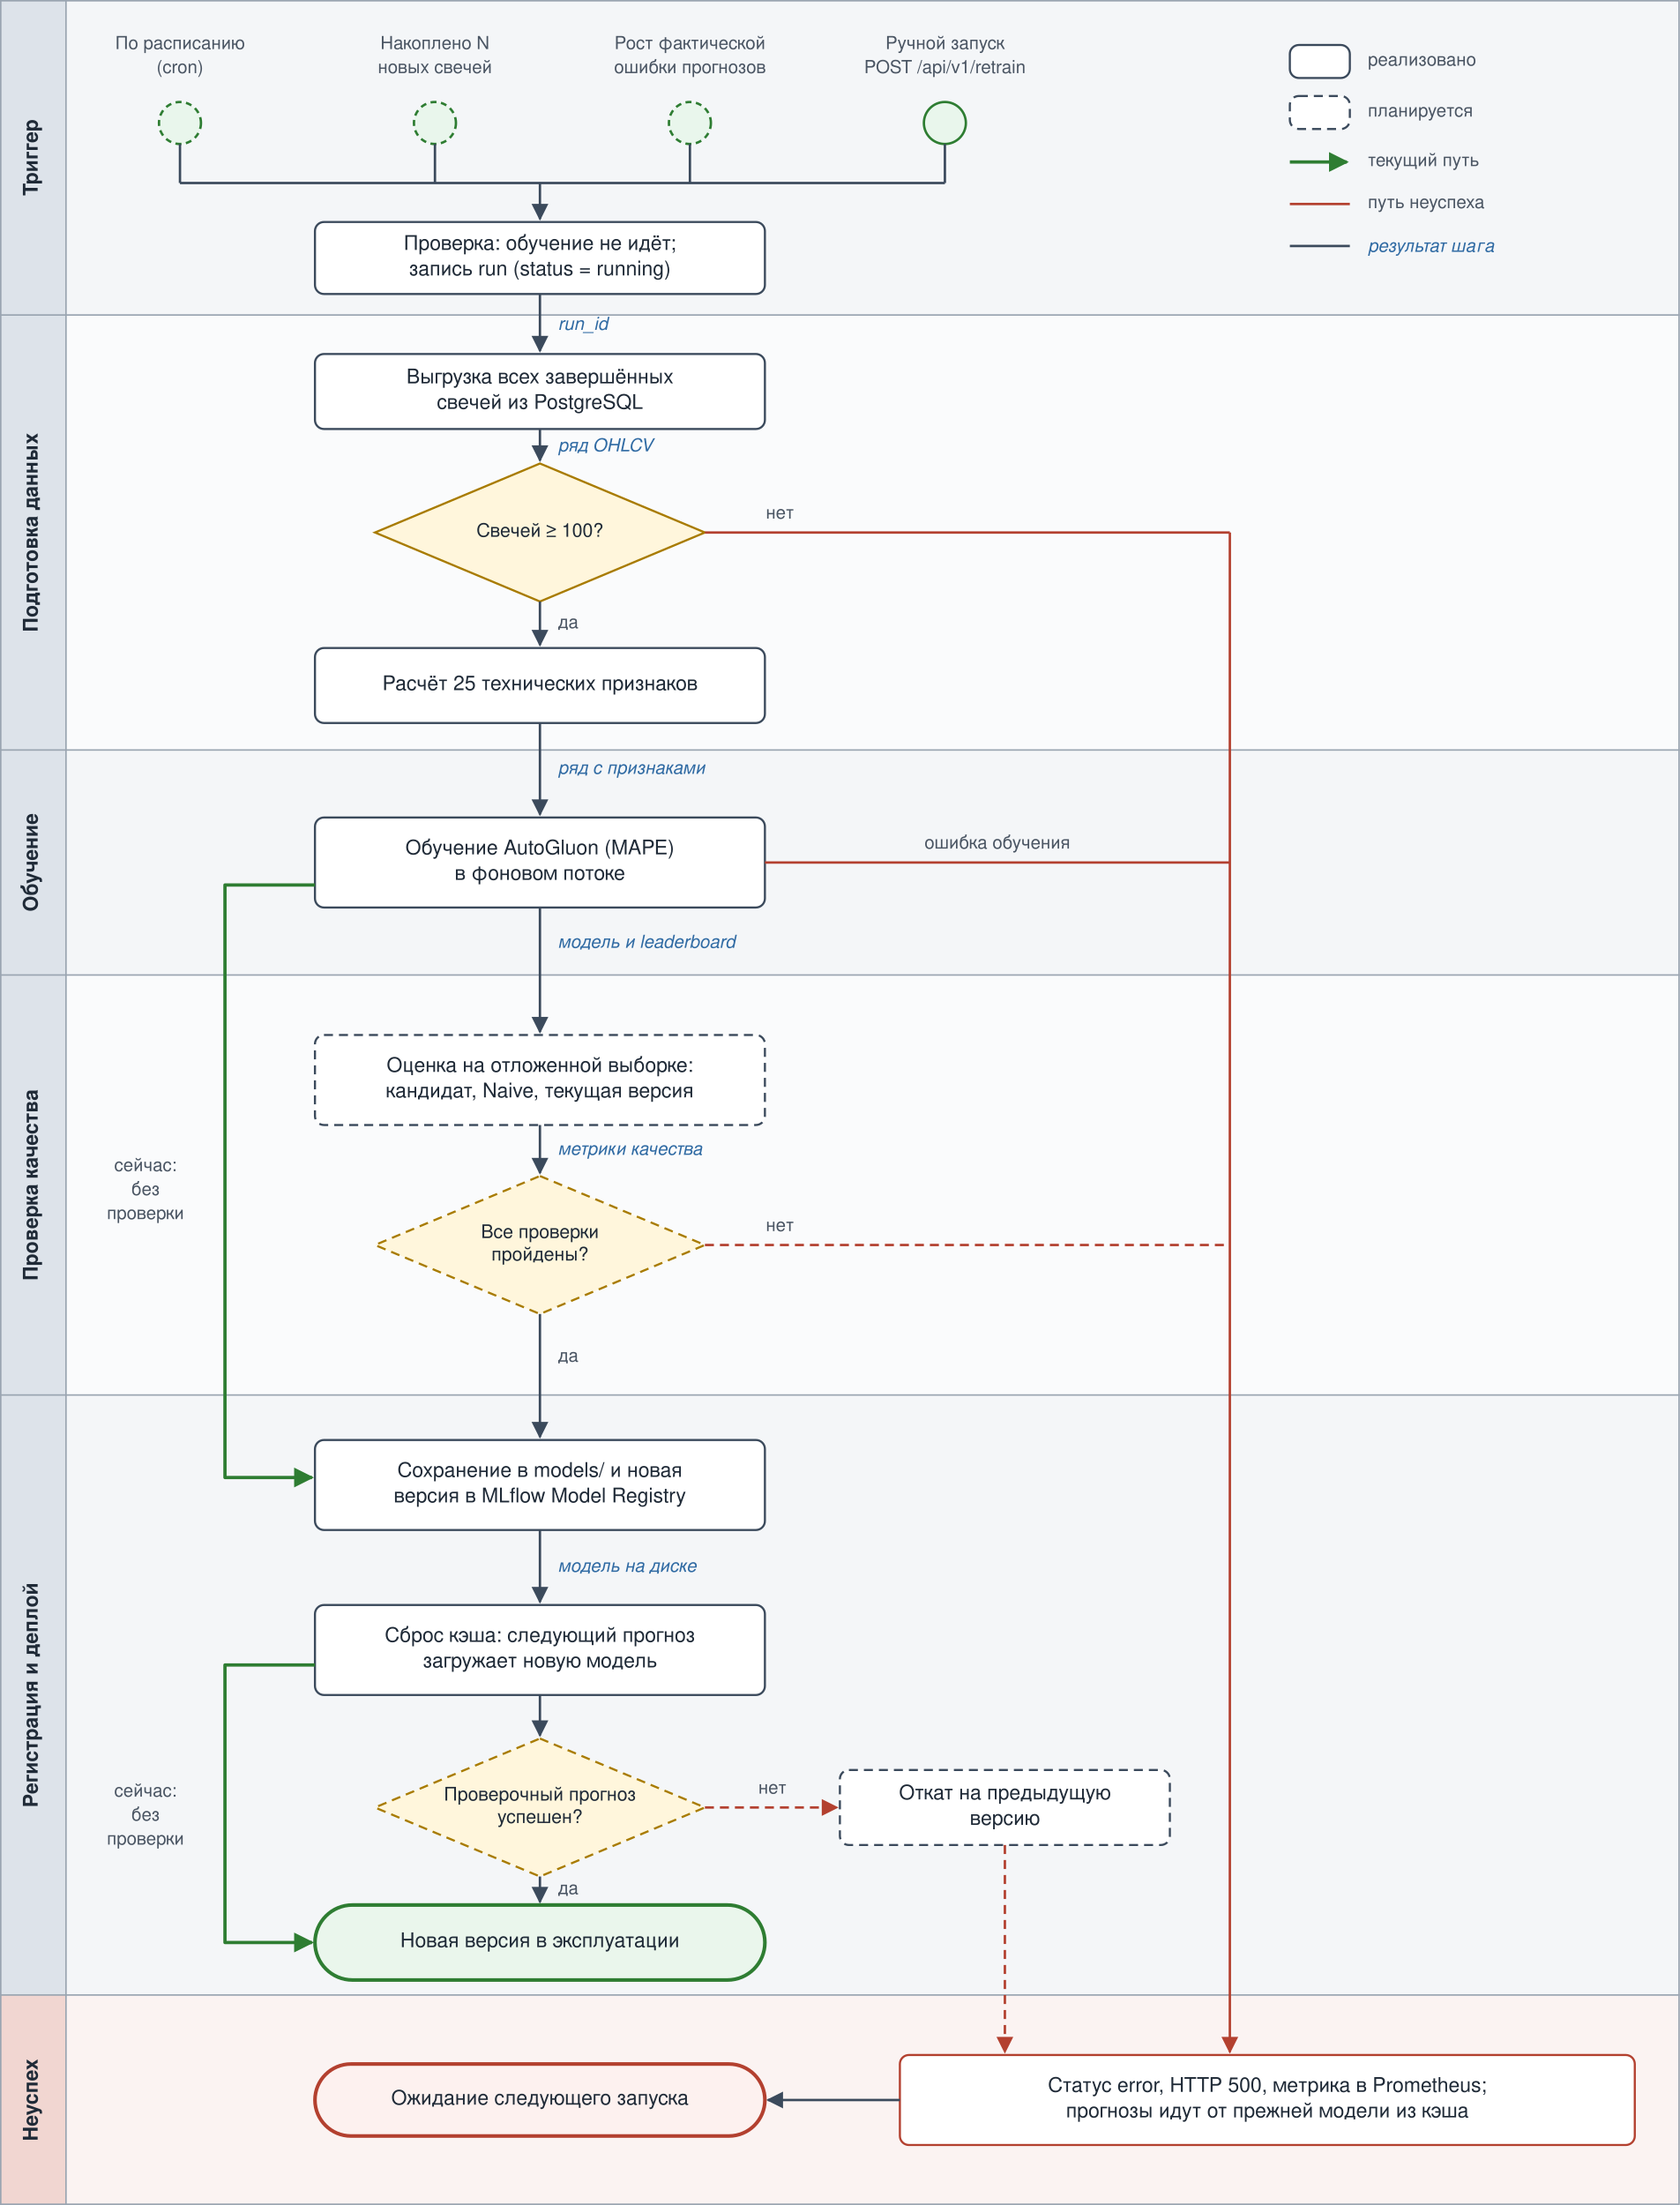
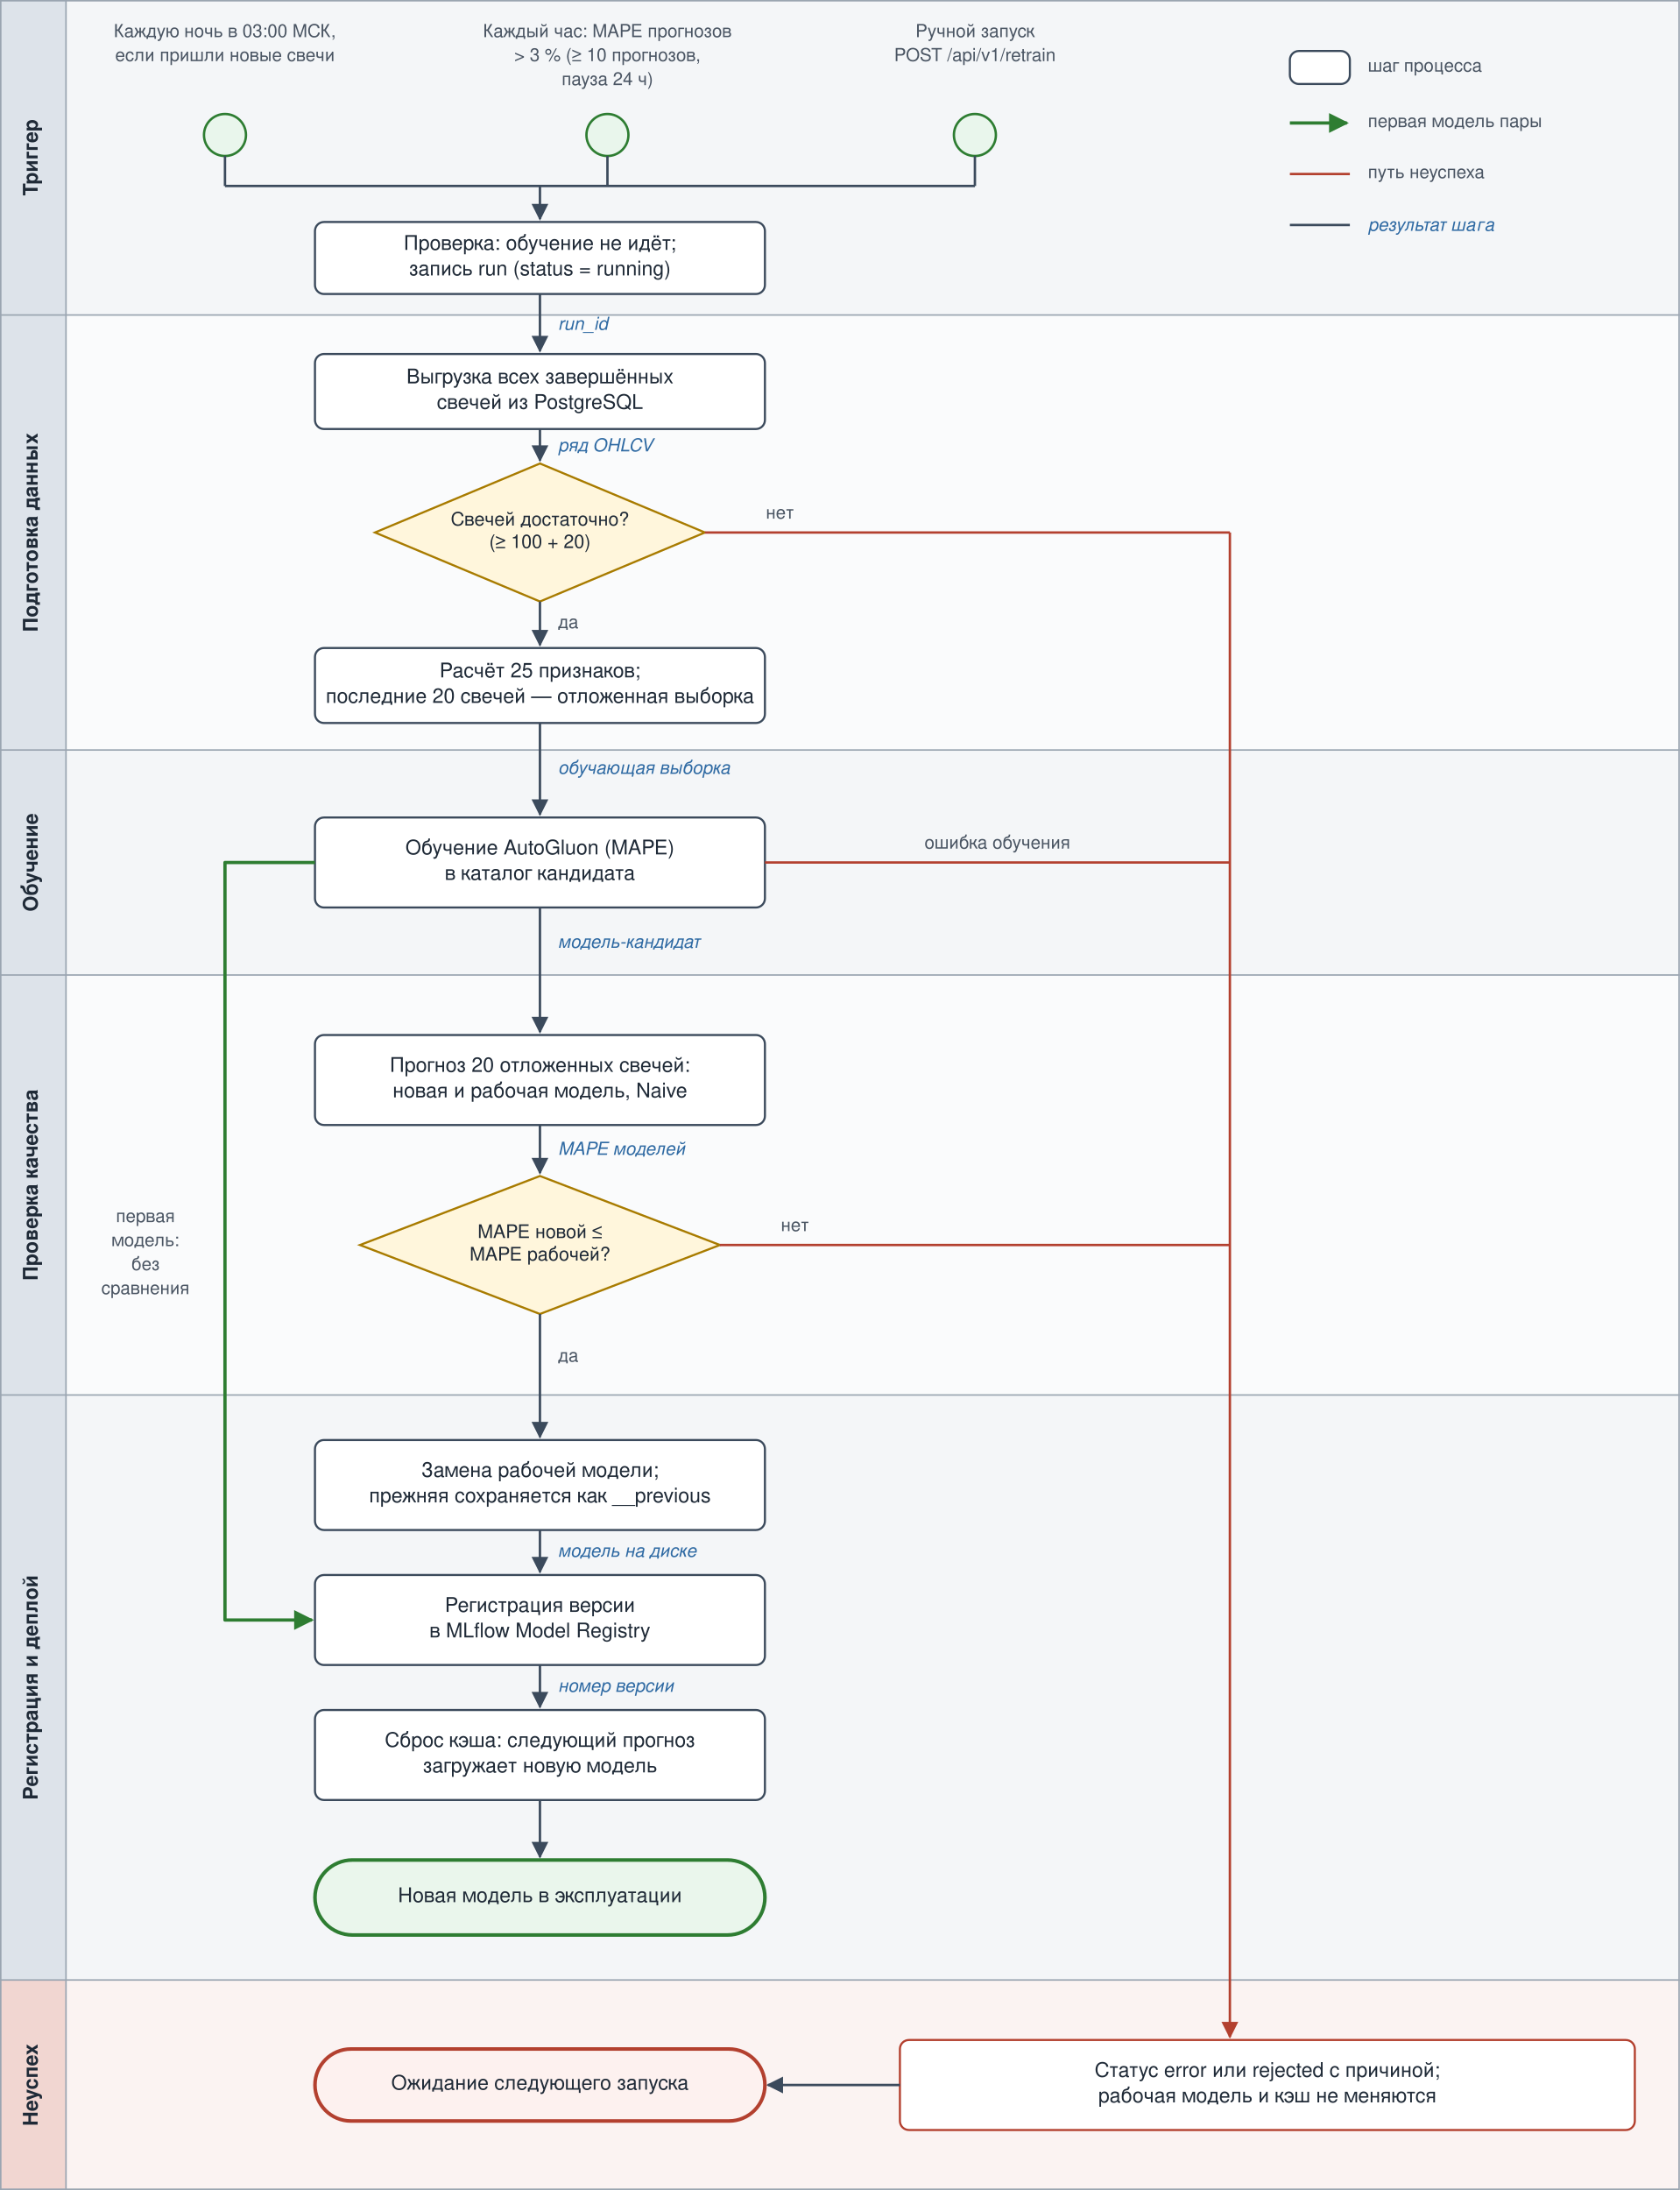
- <svg xmlns="http://www.w3.org/2000/svg" viewBox="0 0 1120 1470" width="1120" height="1470" font-family="Helvetica, Arial, sans-serif">
+ <svg xmlns="http://www.w3.org/2000/svg" viewBox="0 0 1120 1460" width="1120" height="1460" font-family="Helvetica, Arial, sans-serif">
  <defs>
    <marker id="a" viewBox="0 0 10 10" refX="9" refY="5" markerWidth="7" markerHeight="7" orient="auto-start-reverse">
      <path d="M0,0 L10,5 L0,10 z" fill="#3b4a5c" />
    </marker>
    <marker id="g" viewBox="0 0 10 10" refX="9" refY="5" markerWidth="6" markerHeight="6" orient="auto-start-reverse">
      <path d="M0,0 L10,5 L0,10 z" fill="#2e7d32" />
    </marker>
    <marker id="f" viewBox="0 0 10 10" refX="9" refY="5" markerWidth="7" markerHeight="7" orient="auto-start-reverse">
      <path d="M0,0 L10,5 L0,10 z" fill="#b3402f" />
    </marker>
  </defs>
  <rect x="0" y="0" width="1120" height="210" fill="#f4f6f8" />
  <rect x="0" y="0" width="44" height="210" fill="#dde3ea" />
  <text transform="translate(22.0,105.0) rotate(-90)" font-size="13.5" font-weight="bold" text-anchor="middle" dominant-baseline="central" fill="#1f2a37">Триггер</text>
  <rect x="0" y="210" width="1120" height="290" fill="#fafbfc" />
  <rect x="0" y="210" width="44" height="290" fill="#dde3ea" />
  <text transform="translate(22.0,355.0) rotate(-90)" font-size="13.5" font-weight="bold" text-anchor="middle" dominant-baseline="central" fill="#1f2a37">Подготовка данных</text>
  <rect x="0" y="500" width="1120" height="150" fill="#f4f6f8" />
  <rect x="0" y="500" width="44" height="150" fill="#dde3ea" />
  <text transform="translate(22.0,575.0) rotate(-90)" font-size="13.5" font-weight="bold" text-anchor="middle" dominant-baseline="central" fill="#1f2a37">Обучение</text>
  <rect x="0" y="650" width="1120" height="280" fill="#fafbfc" />
  <rect x="0" y="650" width="44" height="280" fill="#dde3ea" />
  <text transform="translate(22.0,790.0) rotate(-90)" font-size="13.5" font-weight="bold" text-anchor="middle" dominant-baseline="central" fill="#1f2a37">Проверка качества</text>
-   <rect x="0" y="930" width="1120" height="400" fill="#f4f6f8" />
-   <rect x="0" y="930" width="44" height="400" fill="#dde3ea" />
-   <text transform="translate(22.0,1130.0) rotate(-90)" font-size="13.5" font-weight="bold" text-anchor="middle" dominant-baseline="central" fill="#1f2a37">Регистрация и деплой</text>
-   <rect x="0" y="1330" width="1120" height="140" fill="#fbf3f2" />
-   <rect x="0" y="1330" width="44" height="140" fill="#f1d6d1" />
-   <text transform="translate(22.0,1400.0) rotate(-90)" font-size="13.5" font-weight="bold" text-anchor="middle" dominant-baseline="central" fill="#1f2a37">Неуспех</text>
+   <rect x="0" y="930" width="1120" height="390" fill="#f4f6f8" />
+   <rect x="0" y="930" width="44" height="390" fill="#dde3ea" />
+   <text transform="translate(22.0,1125.0) rotate(-90)" font-size="13.5" font-weight="bold" text-anchor="middle" dominant-baseline="central" fill="#1f2a37">Регистрация и деплой</text>
+   <rect x="0" y="1320" width="1120" height="140" fill="#fbf3f2" />
+   <rect x="0" y="1320" width="44" height="140" fill="#f1d6d1" />
+   <text transform="translate(22.0,1390.0) rotate(-90)" font-size="13.5" font-weight="bold" text-anchor="middle" dominant-baseline="central" fill="#1f2a37">Неуспех</text>
  <line x1="0" y1="210" x2="1120" y2="210" stroke="#9aa5b1" stroke-width="1" />
  <line x1="0" y1="500" x2="1120" y2="500" stroke="#9aa5b1" stroke-width="1" />
  <line x1="0" y1="650" x2="1120" y2="650" stroke="#9aa5b1" stroke-width="1" />
  <line x1="0" y1="930" x2="1120" y2="930" stroke="#9aa5b1" stroke-width="1" />
-   <line x1="0" y1="1330" x2="1120" y2="1330" stroke="#9aa5b1" stroke-width="1" />
-   <line x1="44" y1="0" x2="44" y2="1470" stroke="#9aa5b1" stroke-width="1" />
-   <rect x="0.5" y="0.5" width="1119" height="1469" fill="none" stroke="#9aa5b1" stroke-width="1" />
-   <rect x="860" y="30" width="40" height="22" rx="6" fill="#ffffff" stroke="#3b4a5c" stroke-width="1.4" />
-   <text x="880.0" y="41.0" font-size="13.5" text-anchor="middle" dominant-baseline="central" font-weight="normal" fill="#1f2a37" />
-   <text x="912" y="41.0" font-size="12" text-anchor="start" dominant-baseline="central" font-weight="normal" fill="#4a5563">реализовано</text>
-   <rect x="860" y="64" width="40" height="22" rx="6" fill="#ffffff" stroke="#3b4a5c" stroke-width="1.4" stroke-dasharray="6 4" />
-   <text x="880.0" y="75.0" font-size="13.5" text-anchor="middle" dominant-baseline="central" font-weight="normal" fill="#1f2a37" />
-   <text x="912" y="75.0" font-size="12" text-anchor="start" dominant-baseline="central" font-weight="normal" fill="#4a5563">планируется</text>
-   <path d="M860,108 L898,108" fill="none" stroke="#2e7d32" stroke-width="2.2" stroke-linejoin="round" marker-end="url(#g)" />
-   <text x="912" y="108.0" font-size="12" text-anchor="start" dominant-baseline="central" font-weight="normal" fill="#4a5563">текущий путь</text>
-   <path d="M860,136 L900,136" fill="none" stroke="#b3402f" stroke-width="1.6" stroke-linejoin="round" />
-   <text x="912" y="136.0" font-size="12" text-anchor="start" dominant-baseline="central" font-weight="normal" fill="#4a5563">путь неуспеха</text>
-   <line x1="860" y1="164" x2="900" y2="164" stroke="#3b4a5c" stroke-width="1.6" />
-   <text x="912" y="164.0" font-size="12" text-anchor="start" dominant-baseline="central" font-weight="normal" fill="#2f6aa3" font-style="italic">результат шага</text>
-   <text x="120" y="30.0" font-size="12" text-anchor="middle" dominant-baseline="central" font-weight="normal" fill="#4a5563">По расписанию</text>
-   <text x="120" y="46.0" font-size="12" text-anchor="middle" dominant-baseline="central" font-weight="normal" fill="#4a5563">(cron)</text>
-   <circle cx="120" cy="82" r="14" fill="#e9f6ec" stroke="#2e7d32" stroke-width="1.6" stroke-dasharray="4 3" />
-   <path d="M120,96 L120,122" fill="none" stroke="#3b4a5c" stroke-width="1.6" stroke-linejoin="round" />
-   <text x="290" y="30.0" font-size="12" text-anchor="middle" dominant-baseline="central" font-weight="normal" fill="#4a5563">Накоплено N</text>
-   <text x="290" y="46.0" font-size="12" text-anchor="middle" dominant-baseline="central" font-weight="normal" fill="#4a5563">новых свечей</text>
-   <circle cx="290" cy="82" r="14" fill="#e9f6ec" stroke="#2e7d32" stroke-width="1.6" stroke-dasharray="4 3" />
-   <path d="M290,96 L290,122" fill="none" stroke="#3b4a5c" stroke-width="1.6" stroke-linejoin="round" />
-   <text x="460" y="30.0" font-size="12" text-anchor="middle" dominant-baseline="central" font-weight="normal" fill="#4a5563">Рост фактической</text>
-   <text x="460" y="46.0" font-size="12" text-anchor="middle" dominant-baseline="central" font-weight="normal" fill="#4a5563">ошибки прогнозов</text>
-   <circle cx="460" cy="82" r="14" fill="#e9f6ec" stroke="#2e7d32" stroke-width="1.6" stroke-dasharray="4 3" />
-   <path d="M460,96 L460,122" fill="none" stroke="#3b4a5c" stroke-width="1.6" stroke-linejoin="round" />
-   <text x="630" y="30.0" font-size="12" text-anchor="middle" dominant-baseline="central" font-weight="normal" fill="#4a5563">Ручной запуск</text>
-   <text x="630" y="46.0" font-size="12" text-anchor="middle" dominant-baseline="central" font-weight="normal" fill="#4a5563">POST /api/v1/retrain</text>
-   <circle cx="630" cy="82" r="14" fill="#e9f6ec" stroke="#2e7d32" stroke-width="1.6" />
-   <path d="M630,96 L630,122" fill="none" stroke="#3b4a5c" stroke-width="1.6" stroke-linejoin="round" />
-   <path d="M120,122 L630,122" fill="none" stroke="#3b4a5c" stroke-width="1.6" stroke-linejoin="round" />
-   <path d="M360,122 L360,146" fill="none" stroke="#3b4a5c" stroke-width="1.6" stroke-linejoin="round" marker-end="url(#a)" />
+   <line x1="0" y1="1320" x2="1120" y2="1320" stroke="#9aa5b1" stroke-width="1" />
+   <line x1="44" y1="0" x2="44" y2="1460" stroke="#9aa5b1" stroke-width="1" />
+   <rect x="0.5" y="0.5" width="1119" height="1459" fill="none" stroke="#9aa5b1" stroke-width="1" />
+   <rect x="860" y="34" width="40" height="22" rx="6" fill="#ffffff" stroke="#3b4a5c" stroke-width="1.4" />
+   <text x="880.0" y="45.0" font-size="13.5" text-anchor="middle" dominant-baseline="central" font-weight="normal" fill="#1f2a37" />
+   <text x="912" y="45.0" font-size="12" text-anchor="start" dominant-baseline="central" font-weight="normal" fill="#4a5563">шаг процесса</text>
+   <path d="M860,82 L898,82" fill="none" stroke="#2e7d32" stroke-width="2.2" stroke-linejoin="round" marker-end="url(#g)" />
+   <text x="912" y="82.0" font-size="12" text-anchor="start" dominant-baseline="central" font-weight="normal" fill="#4a5563">первая модель пары</text>
+   <path d="M860,116 L900,116" fill="none" stroke="#b3402f" stroke-width="1.6" stroke-linejoin="round" />
+   <text x="912" y="116.0" font-size="12" text-anchor="start" dominant-baseline="central" font-weight="normal" fill="#4a5563">путь неуспеха</text>
+   <line x1="860" y1="150" x2="900" y2="150" stroke="#3b4a5c" stroke-width="1.6" />
+   <text x="912" y="150.0" font-size="12" text-anchor="start" dominant-baseline="central" font-weight="normal" fill="#2f6aa3" font-style="italic">результат шага</text>
+   <text x="150" y="22.0" font-size="12" text-anchor="middle" dominant-baseline="central" font-weight="normal" fill="#4a5563">Каждую ночь в 03:00 МСК,</text>
+   <text x="150" y="38.0" font-size="12" text-anchor="middle" dominant-baseline="central" font-weight="normal" fill="#4a5563">если пришли новые свечи</text>
+   <circle cx="150" cy="90" r="14" fill="#e9f6ec" stroke="#2e7d32" stroke-width="1.6" />
+   <path d="M150,104 L150,124" fill="none" stroke="#3b4a5c" stroke-width="1.6" stroke-linejoin="round" />
+   <text x="405" y="22.0" font-size="12" text-anchor="middle" dominant-baseline="central" font-weight="normal" fill="#4a5563">Каждый час: MAPE прогнозов</text>
+   <text x="405" y="38.0" font-size="12" text-anchor="middle" dominant-baseline="central" font-weight="normal" fill="#4a5563">&gt; 3 % (≥ 10 прогнозов,</text>
+   <text x="405" y="54.0" font-size="12" text-anchor="middle" dominant-baseline="central" font-weight="normal" fill="#4a5563">пауза 24 ч)</text>
+   <circle cx="405" cy="90" r="14" fill="#e9f6ec" stroke="#2e7d32" stroke-width="1.6" />
+   <path d="M405,104 L405,124" fill="none" stroke="#3b4a5c" stroke-width="1.6" stroke-linejoin="round" />
+   <text x="650" y="22.0" font-size="12" text-anchor="middle" dominant-baseline="central" font-weight="normal" fill="#4a5563">Ручной запуск</text>
+   <text x="650" y="38.0" font-size="12" text-anchor="middle" dominant-baseline="central" font-weight="normal" fill="#4a5563">POST /api/v1/retrain</text>
+   <circle cx="650" cy="90" r="14" fill="#e9f6ec" stroke="#2e7d32" stroke-width="1.6" />
+   <path d="M650,104 L650,124" fill="none" stroke="#3b4a5c" stroke-width="1.6" stroke-linejoin="round" />
+   <path d="M150,124 L650,124" fill="none" stroke="#3b4a5c" stroke-width="1.6" stroke-linejoin="round" />
+   <path d="M360,124 L360,146" fill="none" stroke="#3b4a5c" stroke-width="1.6" stroke-linejoin="round" marker-end="url(#a)" />
  <rect x="210" y="148" width="300" height="48" rx="6" fill="#ffffff" stroke="#3b4a5c" stroke-width="1.4" />
  <text x="360.0" y="163.5" font-size="13.5" text-anchor="middle" dominant-baseline="central" font-weight="normal" fill="#1f2a37">Проверка: обучение не идёт;</text>
  <text x="360.0" y="180.5" font-size="13.5" text-anchor="middle" dominant-baseline="central" font-weight="normal" fill="#1f2a37">запись run (status = running)</text>
  <path d="M360,196 L360,234" fill="none" stroke="#3b4a5c" stroke-width="1.6" stroke-linejoin="round" marker-end="url(#a)" />
  <text x="372" y="216.0" font-size="12" text-anchor="start" dominant-baseline="central" font-weight="normal" fill="#2f6aa3" font-style="italic">run_id</text>
  <rect x="210" y="236" width="300" height="50" rx="6" fill="#ffffff" stroke="#3b4a5c" stroke-width="1.4" />
  <text x="360.0" y="252.5" font-size="13.5" text-anchor="middle" dominant-baseline="central" font-weight="normal" fill="#1f2a37">Выгрузка всех завершённых</text>
  <text x="360.0" y="269.5" font-size="13.5" text-anchor="middle" dominant-baseline="central" font-weight="normal" fill="#1f2a37">свечей из PostgreSQL</text>
  <path d="M360,286 L360,307" fill="none" stroke="#3b4a5c" stroke-width="1.6" stroke-linejoin="round" marker-end="url(#a)" />
  <text x="372" y="297.0" font-size="12" text-anchor="start" dominant-baseline="central" font-weight="normal" fill="#2f6aa3" font-style="italic">ряд OHLCV</text>
  <polygon points="360,309.0 470.0,355 360,401.0 250.0,355" fill="#fff6dc" stroke="#a87b00" stroke-width="1.4" />
-   <text x="360" y="355.0" font-size="12.5" text-anchor="middle" dominant-baseline="central" font-weight="normal" fill="#1f2a37">Свечей ≥ 100?</text>
+   <text x="360" y="347.5" font-size="12.5" text-anchor="middle" dominant-baseline="central" font-weight="normal" fill="#1f2a37">Свечей достаточно?</text>
+   <text x="360" y="362.5" font-size="12.5" text-anchor="middle" dominant-baseline="central" font-weight="normal" fill="#1f2a37">(≥ 100 + 20)</text>
  <path d="M470,355 L820,355" fill="none" stroke="#b3402f" stroke-width="1.6" stroke-linejoin="round" />
  <text x="520" y="343.0" font-size="12" text-anchor="middle" dominant-baseline="central" font-weight="normal" fill="#4a5563">нет</text>
  <path d="M360,401 L360,430" fill="none" stroke="#3b4a5c" stroke-width="1.6" stroke-linejoin="round" marker-end="url(#a)" />
  <text x="372" y="416.0" font-size="12" text-anchor="start" dominant-baseline="central" font-weight="normal" fill="#4a5563">да</text>
  <rect x="210" y="432" width="300" height="50" rx="6" fill="#ffffff" stroke="#3b4a5c" stroke-width="1.4" />
-   <text x="360.0" y="457.0" font-size="13.5" text-anchor="middle" dominant-baseline="central" font-weight="normal" fill="#1f2a37">Расчёт 25 технических признаков</text>
+   <text x="360.0" y="448.5" font-size="13.5" text-anchor="middle" dominant-baseline="central" font-weight="normal" fill="#1f2a37">Расчёт 25 признаков;</text>
+   <text x="360.0" y="465.5" font-size="13.5" text-anchor="middle" dominant-baseline="central" font-weight="normal" fill="#1f2a37">последние 20 свечей — отложенная выборка</text>
  <path d="M360,482 L360,543" fill="none" stroke="#3b4a5c" stroke-width="1.6" stroke-linejoin="round" marker-end="url(#a)" />
-   <text x="372" y="512.0" font-size="12" text-anchor="start" dominant-baseline="central" font-weight="normal" fill="#2f6aa3" font-style="italic">ряд с признаками</text>
+   <text x="372" y="512.0" font-size="12" text-anchor="start" dominant-baseline="central" font-weight="normal" fill="#2f6aa3" font-style="italic">обучающая выборка</text>
  <rect x="210" y="545" width="300" height="60" rx="6" fill="#ffffff" stroke="#3b4a5c" stroke-width="1.4" />
  <text x="360.0" y="566.5" font-size="13.5" text-anchor="middle" dominant-baseline="central" font-weight="normal" fill="#1f2a37">Обучение AutoGluon (MAPE)</text>
-   <text x="360.0" y="583.5" font-size="13.5" text-anchor="middle" dominant-baseline="central" font-weight="normal" fill="#1f2a37">в фоновом потоке</text>
+   <text x="360.0" y="583.5" font-size="13.5" text-anchor="middle" dominant-baseline="central" font-weight="normal" fill="#1f2a37">в каталог кандидата</text>
  <path d="M510,575 L820,575" fill="none" stroke="#b3402f" stroke-width="1.6" stroke-linejoin="round" />
  <text x="665" y="563.0" font-size="12" text-anchor="middle" dominant-baseline="central" font-weight="normal" fill="#4a5563">ошибка обучения</text>
  <path d="M360,605 L360,688" fill="none" stroke="#3b4a5c" stroke-width="1.6" stroke-linejoin="round" marker-end="url(#a)" />
-   <text x="372" y="628.0" font-size="12" text-anchor="start" dominant-baseline="central" font-weight="normal" fill="#2f6aa3" font-style="italic">модель и leaderboard</text>
-   <rect x="210" y="690" width="300" height="60" rx="6" fill="#ffffff" stroke="#3b4a5c" stroke-width="1.4" stroke-dasharray="6 4" />
-   <text x="360.0" y="711.5" font-size="13.5" text-anchor="middle" dominant-baseline="central" font-weight="normal" fill="#1f2a37">Оценка на отложенной выборке:</text>
-   <text x="360.0" y="728.5" font-size="13.5" text-anchor="middle" dominant-baseline="central" font-weight="normal" fill="#1f2a37">кандидат, Naive, текущая версия</text>
+   <text x="372" y="628.0" font-size="12" text-anchor="start" dominant-baseline="central" font-weight="normal" fill="#2f6aa3" font-style="italic">модель-кандидат</text>
+   <rect x="210" y="690" width="300" height="60" rx="6" fill="#ffffff" stroke="#3b4a5c" stroke-width="1.4" />
+   <text x="360.0" y="711.5" font-size="13.5" text-anchor="middle" dominant-baseline="central" font-weight="normal" fill="#1f2a37">Прогноз 20 отложенных свечей:</text>
+   <text x="360.0" y="728.5" font-size="13.5" text-anchor="middle" dominant-baseline="central" font-weight="normal" fill="#1f2a37">новая и рабочая модель, Naive</text>
  <path d="M360,750 L360,782" fill="none" stroke="#3b4a5c" stroke-width="1.6" stroke-linejoin="round" marker-end="url(#a)" />
-   <text x="372" y="766.0" font-size="12" text-anchor="start" dominant-baseline="central" font-weight="normal" fill="#2f6aa3" font-style="italic">метрики качества</text>
-   <polygon points="360,784.0 470.0,830 360,876.0 250.0,830" fill="#fff6dc" stroke="#a87b00" stroke-width="1.4" stroke-dasharray="6 4" />
-   <text x="360" y="822.5" font-size="12.5" text-anchor="middle" dominant-baseline="central" font-weight="normal" fill="#1f2a37">Все проверки</text>
-   <text x="360" y="837.5" font-size="12.5" text-anchor="middle" dominant-baseline="central" font-weight="normal" fill="#1f2a37">пройдены?</text>
-   <path d="M470,830 L820,830" fill="none" stroke="#b3402f" stroke-width="1.6" stroke-linejoin="round" stroke-dasharray="6 4" />
-   <text x="520" y="818.0" font-size="12" text-anchor="middle" dominant-baseline="central" font-weight="normal" fill="#4a5563">нет</text>
+   <text x="372" y="766.0" font-size="12" text-anchor="start" dominant-baseline="central" font-weight="normal" fill="#2f6aa3" font-style="italic">MAPE моделей</text>
+   <polygon points="360,784.0 480.0,830 360,876.0 240.0,830" fill="#fff6dc" stroke="#a87b00" stroke-width="1.4" />
+   <text x="360" y="822.5" font-size="12.5" text-anchor="middle" dominant-baseline="central" font-weight="normal" fill="#1f2a37">MAPE новой ≤</text>
+   <text x="360" y="837.5" font-size="12.5" text-anchor="middle" dominant-baseline="central" font-weight="normal" fill="#1f2a37">MAPE рабочей?</text>
+   <path d="M480,830 L820,830" fill="none" stroke="#b3402f" stroke-width="1.6" stroke-linejoin="round" />
+   <text x="530" y="818.0" font-size="12" text-anchor="middle" dominant-baseline="central" font-weight="normal" fill="#4a5563">нет</text>
  <path d="M360,876 L360,958" fill="none" stroke="#3b4a5c" stroke-width="1.6" stroke-linejoin="round" marker-end="url(#a)" />
  <text x="372" y="905.0" font-size="12" text-anchor="start" dominant-baseline="central" font-weight="normal" fill="#4a5563">да</text>
  <rect x="210" y="960" width="300" height="60" rx="6" fill="#ffffff" stroke="#3b4a5c" stroke-width="1.4" />
-   <text x="360.0" y="981.5" font-size="13.5" text-anchor="middle" dominant-baseline="central" font-weight="normal" fill="#1f2a37">Сохранение в models/ и новая</text>
-   <text x="360.0" y="998.5" font-size="13.5" text-anchor="middle" dominant-baseline="central" font-weight="normal" fill="#1f2a37">версия в MLflow Model Registry</text>
-   <path d="M360,1020 L360,1068" fill="none" stroke="#3b4a5c" stroke-width="1.6" stroke-linejoin="round" marker-end="url(#a)" />
-   <text x="372" y="1044.0" font-size="12" text-anchor="start" dominant-baseline="central" font-weight="normal" fill="#2f6aa3" font-style="italic">модель на диске</text>
-   <rect x="210" y="1070" width="300" height="60" rx="6" fill="#ffffff" stroke="#3b4a5c" stroke-width="1.4" />
-   <text x="360.0" y="1091.5" font-size="13.5" text-anchor="middle" dominant-baseline="central" font-weight="normal" fill="#1f2a37">Сброс кэша: следующий прогноз</text>
-   <text x="360.0" y="1108.5" font-size="13.5" text-anchor="middle" dominant-baseline="central" font-weight="normal" fill="#1f2a37">загружает новую модель</text>
-   <path d="M360,1130 L360,1157" fill="none" stroke="#3b4a5c" stroke-width="1.6" stroke-linejoin="round" marker-end="url(#a)" />
-   <polygon points="360,1159.0 470.0,1205 360,1251.0 250.0,1205" fill="#fff6dc" stroke="#a87b00" stroke-width="1.4" stroke-dasharray="6 4" />
-   <text x="360" y="1197.5" font-size="12.5" text-anchor="middle" dominant-baseline="central" font-weight="normal" fill="#1f2a37">Проверочный прогноз</text>
-   <text x="360" y="1212.5" font-size="12.5" text-anchor="middle" dominant-baseline="central" font-weight="normal" fill="#1f2a37">успешен?</text>
-   <path d="M360,1251 L360,1268" fill="none" stroke="#3b4a5c" stroke-width="1.6" stroke-linejoin="round" marker-end="url(#a)" />
-   <text x="372" y="1260.0" font-size="12" text-anchor="start" dominant-baseline="central" font-weight="normal" fill="#4a5563">да</text>
-   <rect x="210" y="1270" width="300" height="50" rx="25.0" fill="#eaf6ec" stroke="#2e7d32" stroke-width="2.4" />
-   <text x="360.0" y="1295.0" font-size="13.5" text-anchor="middle" dominant-baseline="central" font-weight="normal" fill="#1f2a37">Новая версия в эксплуатации</text>
-   <path d="M470,1205 L558,1205" fill="none" stroke="#b3402f" stroke-width="1.6" stroke-linejoin="round" stroke-dasharray="6 4" marker-end="url(#f)" />
-   <text x="515" y="1193.0" font-size="12" text-anchor="middle" dominant-baseline="central" font-weight="normal" fill="#4a5563">нет</text>
-   <rect x="560" y="1180" width="220" height="50" rx="6" fill="#ffffff" stroke="#3b4a5c" stroke-width="1.4" stroke-dasharray="6 4" />
-   <text x="670.0" y="1196.5" font-size="13.5" text-anchor="middle" dominant-baseline="central" font-weight="normal" fill="#1f2a37">Откат на предыдущую</text>
-   <text x="670.0" y="1213.5" font-size="13.5" text-anchor="middle" dominant-baseline="central" font-weight="normal" fill="#1f2a37">версию</text>
-   <path d="M210,590 L150,590 L150,985 L208,985" fill="none" stroke="#2e7d32" stroke-width="2.2" stroke-linejoin="round" marker-end="url(#g)" />
-   <text x="97" y="778.0" font-size="12" text-anchor="middle" dominant-baseline="central" font-weight="normal" fill="#4a5563">сейчас:</text>
-   <text x="97" y="794.0" font-size="12" text-anchor="middle" dominant-baseline="central" font-weight="normal" fill="#4a5563">без</text>
-   <text x="97" y="810.0" font-size="12" text-anchor="middle" dominant-baseline="central" font-weight="normal" fill="#4a5563">проверки</text>
-   <path d="M210,1110 L150,1110 L150,1295 L208,1295" fill="none" stroke="#2e7d32" stroke-width="2.2" stroke-linejoin="round" marker-end="url(#g)" />
-   <text x="97" y="1195.0" font-size="12" text-anchor="middle" dominant-baseline="central" font-weight="normal" fill="#4a5563">сейчас:</text>
-   <text x="97" y="1211.0" font-size="12" text-anchor="middle" dominant-baseline="central" font-weight="normal" fill="#4a5563">без</text>
-   <text x="97" y="1227.0" font-size="12" text-anchor="middle" dominant-baseline="central" font-weight="normal" fill="#4a5563">проверки</text>
-   <path d="M820,355 L820,1368" fill="none" stroke="#b3402f" stroke-width="1.6" stroke-linejoin="round" marker-end="url(#f)" />
-   <path d="M670,1230 L670,1368" fill="none" stroke="#b3402f" stroke-width="1.6" stroke-linejoin="round" stroke-dasharray="6 4" marker-end="url(#f)" />
-   <rect x="600" y="1370" width="490" height="60" rx="6" fill="#ffffff" stroke="#b3402f" stroke-width="1.4" />
-   <text x="845.0" y="1391.5" font-size="13.5" text-anchor="middle" dominant-baseline="central" font-weight="normal" fill="#1f2a37">Статус error, HTTP 500, метрика в Prometheus;</text>
-   <text x="845.0" y="1408.5" font-size="13.5" text-anchor="middle" dominant-baseline="central" font-weight="normal" fill="#1f2a37">прогнозы идут от прежней модели из кэша</text>
-   <path d="M600,1400 L512,1400" fill="none" stroke="#3b4a5c" stroke-width="1.6" stroke-linejoin="round" marker-end="url(#a)" />
-   <rect x="210" y="1376" width="300" height="48" rx="24.0" fill="#fdf1ef" stroke="#b3402f" stroke-width="2.4" />
-   <text x="360.0" y="1400.0" font-size="13.5" text-anchor="middle" dominant-baseline="central" font-weight="normal" fill="#1f2a37">Ожидание следующего запуска</text>
+   <text x="360.0" y="981.5" font-size="13.5" text-anchor="middle" dominant-baseline="central" font-weight="normal" fill="#1f2a37">Замена рабочей модели;</text>
+   <text x="360.0" y="998.5" font-size="13.5" text-anchor="middle" dominant-baseline="central" font-weight="normal" fill="#1f2a37">прежняя сохраняется как __previous</text>
+   <path d="M360,1020 L360,1048" fill="none" stroke="#3b4a5c" stroke-width="1.6" stroke-linejoin="round" marker-end="url(#a)" />
+   <text x="372" y="1034.0" font-size="12" text-anchor="start" dominant-baseline="central" font-weight="normal" fill="#2f6aa3" font-style="italic">модель на диске</text>
+   <rect x="210" y="1050" width="300" height="60" rx="6" fill="#ffffff" stroke="#3b4a5c" stroke-width="1.4" />
+   <text x="360.0" y="1071.5" font-size="13.5" text-anchor="middle" dominant-baseline="central" font-weight="normal" fill="#1f2a37">Регистрация версии</text>
+   <text x="360.0" y="1088.5" font-size="13.5" text-anchor="middle" dominant-baseline="central" font-weight="normal" fill="#1f2a37">в MLflow Model Registry</text>
+   <path d="M360,1110 L360,1138" fill="none" stroke="#3b4a5c" stroke-width="1.6" stroke-linejoin="round" marker-end="url(#a)" />
+   <text x="372" y="1124.0" font-size="12" text-anchor="start" dominant-baseline="central" font-weight="normal" fill="#2f6aa3" font-style="italic">номер версии</text>
+   <rect x="210" y="1140" width="300" height="60" rx="6" fill="#ffffff" stroke="#3b4a5c" stroke-width="1.4" />
+   <text x="360.0" y="1161.5" font-size="13.5" text-anchor="middle" dominant-baseline="central" font-weight="normal" fill="#1f2a37">Сброс кэша: следующий прогноз</text>
+   <text x="360.0" y="1178.5" font-size="13.5" text-anchor="middle" dominant-baseline="central" font-weight="normal" fill="#1f2a37">загружает новую модель</text>
+   <path d="M360,1200 L360,1238" fill="none" stroke="#3b4a5c" stroke-width="1.6" stroke-linejoin="round" marker-end="url(#a)" />
+   <rect x="210" y="1240" width="300" height="50" rx="25.0" fill="#eaf6ec" stroke="#2e7d32" stroke-width="2.4" />
+   <text x="360.0" y="1265.0" font-size="13.5" text-anchor="middle" dominant-baseline="central" font-weight="normal" fill="#1f2a37">Новая модель в эксплуатации</text>
+   <path d="M210,575 L150,575 L150,1080 L208,1080" fill="none" stroke="#2e7d32" stroke-width="2.2" stroke-linejoin="round" marker-end="url(#g)" />
+   <text x="97" y="812.0" font-size="12" text-anchor="middle" dominant-baseline="central" font-weight="normal" fill="#4a5563">первая</text>
+   <text x="97" y="828.0" font-size="12" text-anchor="middle" dominant-baseline="central" font-weight="normal" fill="#4a5563">модель:</text>
+   <text x="97" y="844.0" font-size="12" text-anchor="middle" dominant-baseline="central" font-weight="normal" fill="#4a5563">без</text>
+   <text x="97" y="860.0" font-size="12" text-anchor="middle" dominant-baseline="central" font-weight="normal" fill="#4a5563">сравнения</text>
+   <path d="M820,355 L820,1358" fill="none" stroke="#b3402f" stroke-width="1.6" stroke-linejoin="round" marker-end="url(#f)" />
+   <rect x="600" y="1360" width="490" height="60" rx="6" fill="#ffffff" stroke="#b3402f" stroke-width="1.4" />
+   <text x="845.0" y="1381.5" font-size="13.5" text-anchor="middle" dominant-baseline="central" font-weight="normal" fill="#1f2a37">Статус error или rejected с причиной;</text>
+   <text x="845.0" y="1398.5" font-size="13.5" text-anchor="middle" dominant-baseline="central" font-weight="normal" fill="#1f2a37">рабочая модель и кэш не меняются</text>
+   <path d="M600,1390 L512,1390" fill="none" stroke="#3b4a5c" stroke-width="1.6" stroke-linejoin="round" marker-end="url(#a)" />
+   <rect x="210" y="1366" width="300" height="48" rx="24.0" fill="#fdf1ef" stroke="#b3402f" stroke-width="2.4" />
+   <text x="360.0" y="1390.0" font-size="13.5" text-anchor="middle" dominant-baseline="central" font-weight="normal" fill="#1f2a37">Ожидание следующего запуска</text>
</svg>
